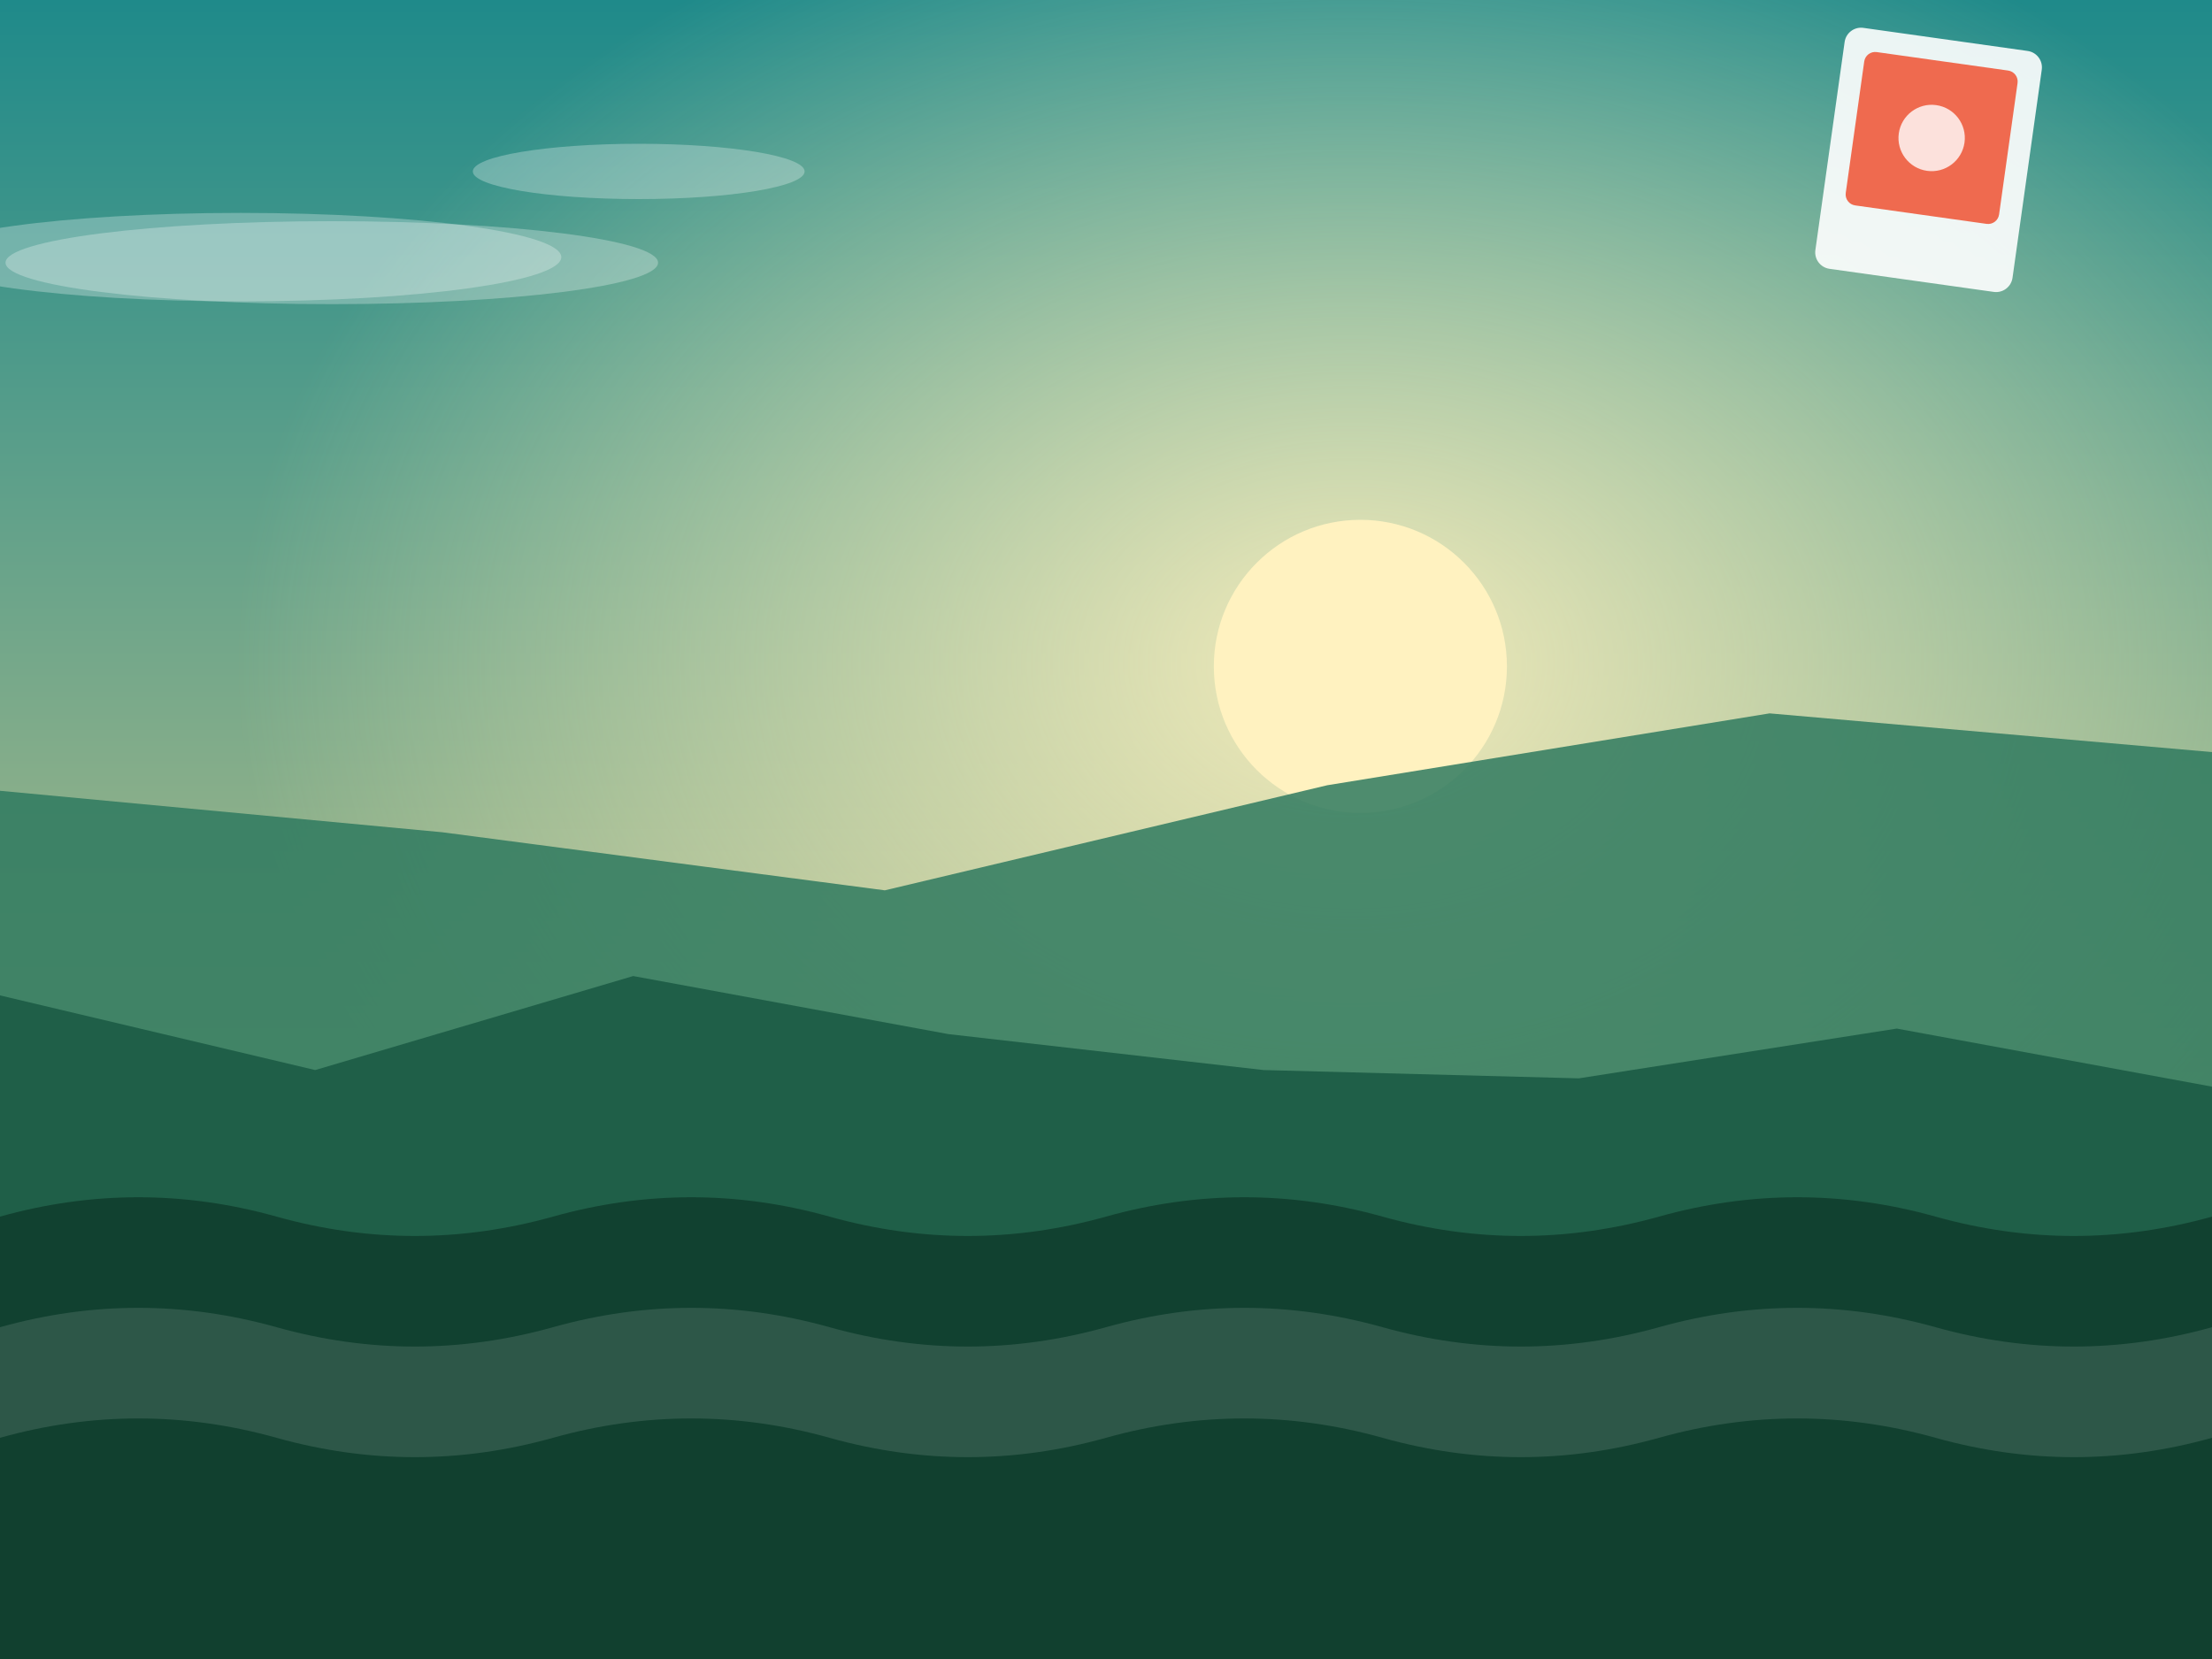
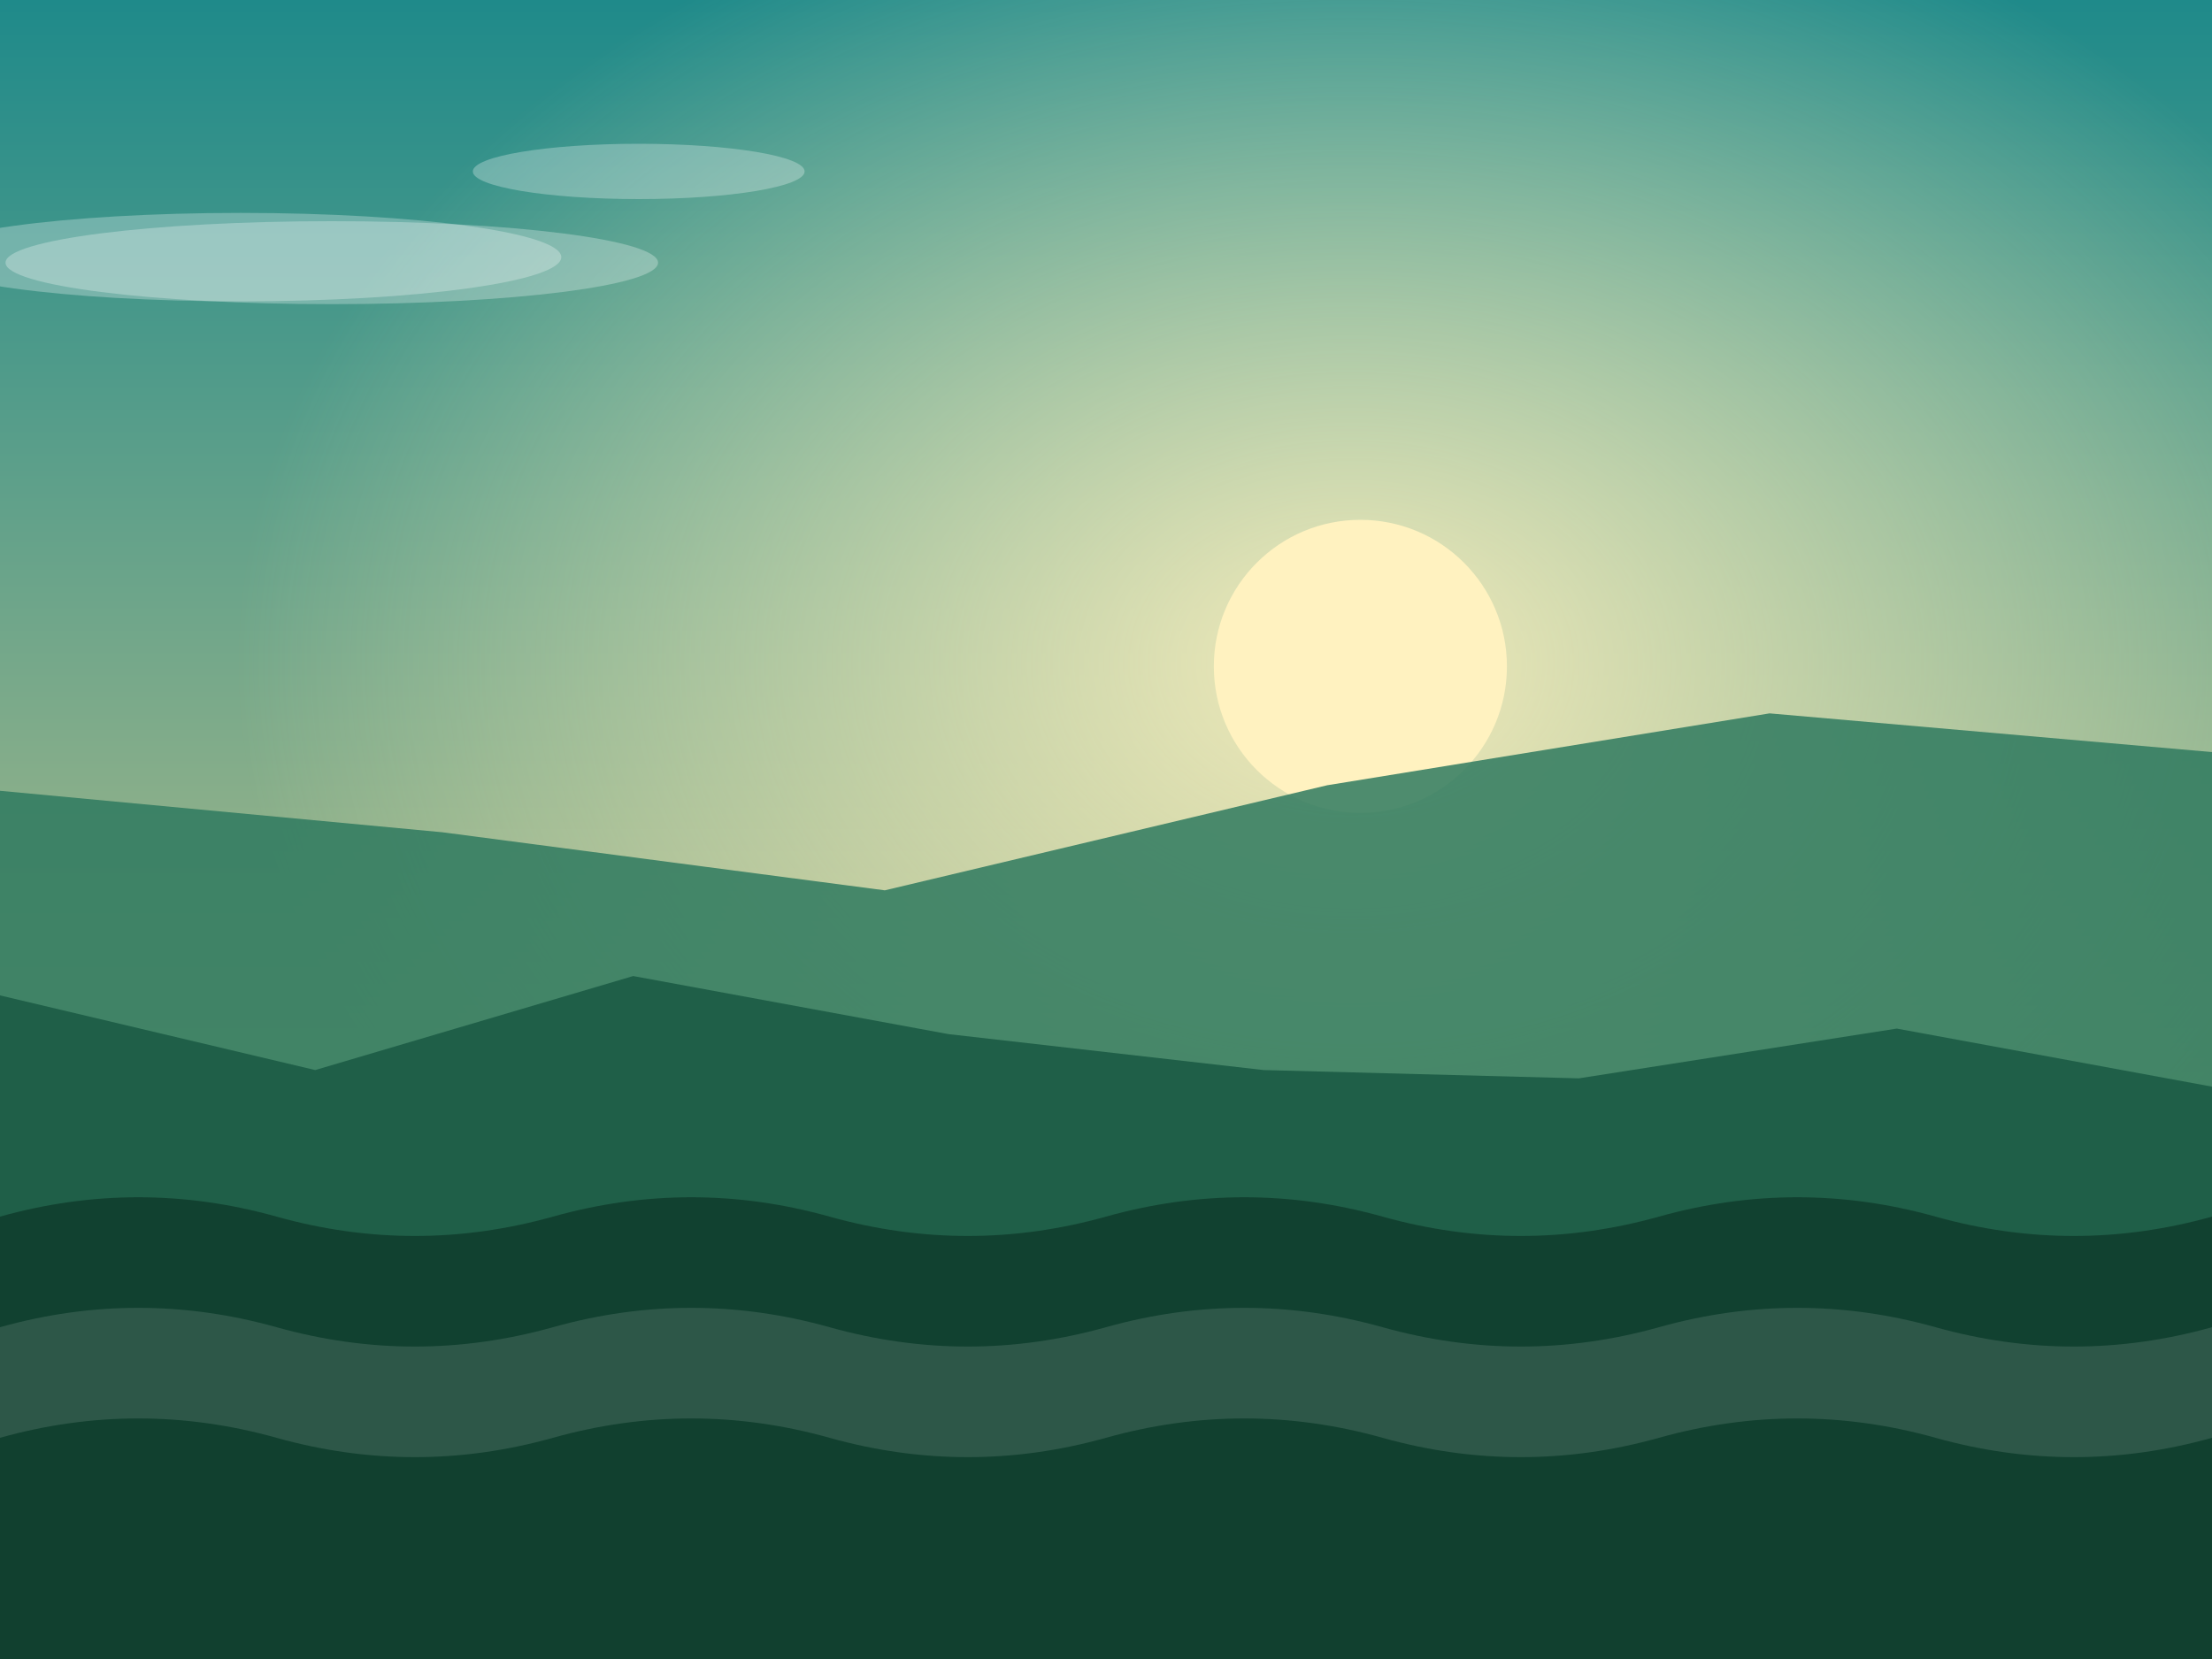
<svg xmlns="http://www.w3.org/2000/svg" viewBox="0 0 800 600" preserveAspectRatio="xMidYMid slice" role="img" aria-label="bali postcard illustration">
  <defs>
    <linearGradient id="s" x1="0" y1="0" x2="0" y2="1">
      <stop offset="0" stop-color="#1f8a8a" />
      <stop offset="1" stop-color="#f8d58b" />
    </linearGradient>
    <radialGradient id="g" cx="0.61" cy="0.40" r="0.5">
      <stop offset="0" stop-color="#fff2c0" stop-opacity="0.9" />
      <stop offset="1" stop-color="#fff2c0" stop-opacity="0" />
    </radialGradient>
  </defs>
  <rect width="800" height="600" fill="url(#s)" />
  <rect width="800" height="600" fill="url(#g)" />
  <circle cx="492" cy="241" r="53" fill="#fff2c0" />
  <ellipse cx="87" cy="93" rx="116" ry="16" fill="#fff" opacity="0.28" />
  <ellipse cx="231" cy="62" rx="60" ry="10" fill="#fff" opacity="0.28" />
  <ellipse cx="120" cy="95" rx="118" ry="15" fill="#fff" opacity="0.28" />
  <path d="M0 600 L0 286 L0 286 L160 301 L320 322 L480 284 L640 258 L800 272 L800 600 Z" fill="#2f7a5f" opacity="0.85" />
  <path d="M0 600 L0 360 L0 360 L114 387 L229 353 L343 374 L457 387 L571 390 L686 372 L800 393 L800 600 Z" fill="#1f5f48" />
  <path d="M0 440 Q50 426 100 440 T200 440 Q250 426 300 440 T400 440 Q450 426 500 440 T600 440 Q650 426 700 440 T800 440 L800 600 L0 600 Z" fill="#11402f" opacity="0.95" />
  <path d="M0 480 Q50 466 100 480 T200 480 Q250 466 300 480 T400 480 Q450 466 500 480 T600 480 Q650 466 700 480 T800 480 L800 600 L0 600 Z" fill="#ffffff" opacity="0.12" />
  <path d="M0 520 Q50 506 100 520 T200 520 Q250 506 300 520 T400 520 Q450 506 500 520 T600 520 Q650 506 700 520 T800 520 L800 600 L0 600 Z" fill="#11402f" opacity="1" />
-   <g transform="translate(700 40) rotate(8)">
-     <rect x="-36" y="-26" width="72" height="88" rx="6" fill="#fff" opacity="0.9" />
-     <rect x="-28" y="-18" width="56" height="56" rx="4" fill="#ef6a4f" />
-     <circle cx="0" cy="10" r="12" fill="#fff" opacity="0.8" />
-   </g>
</svg>
